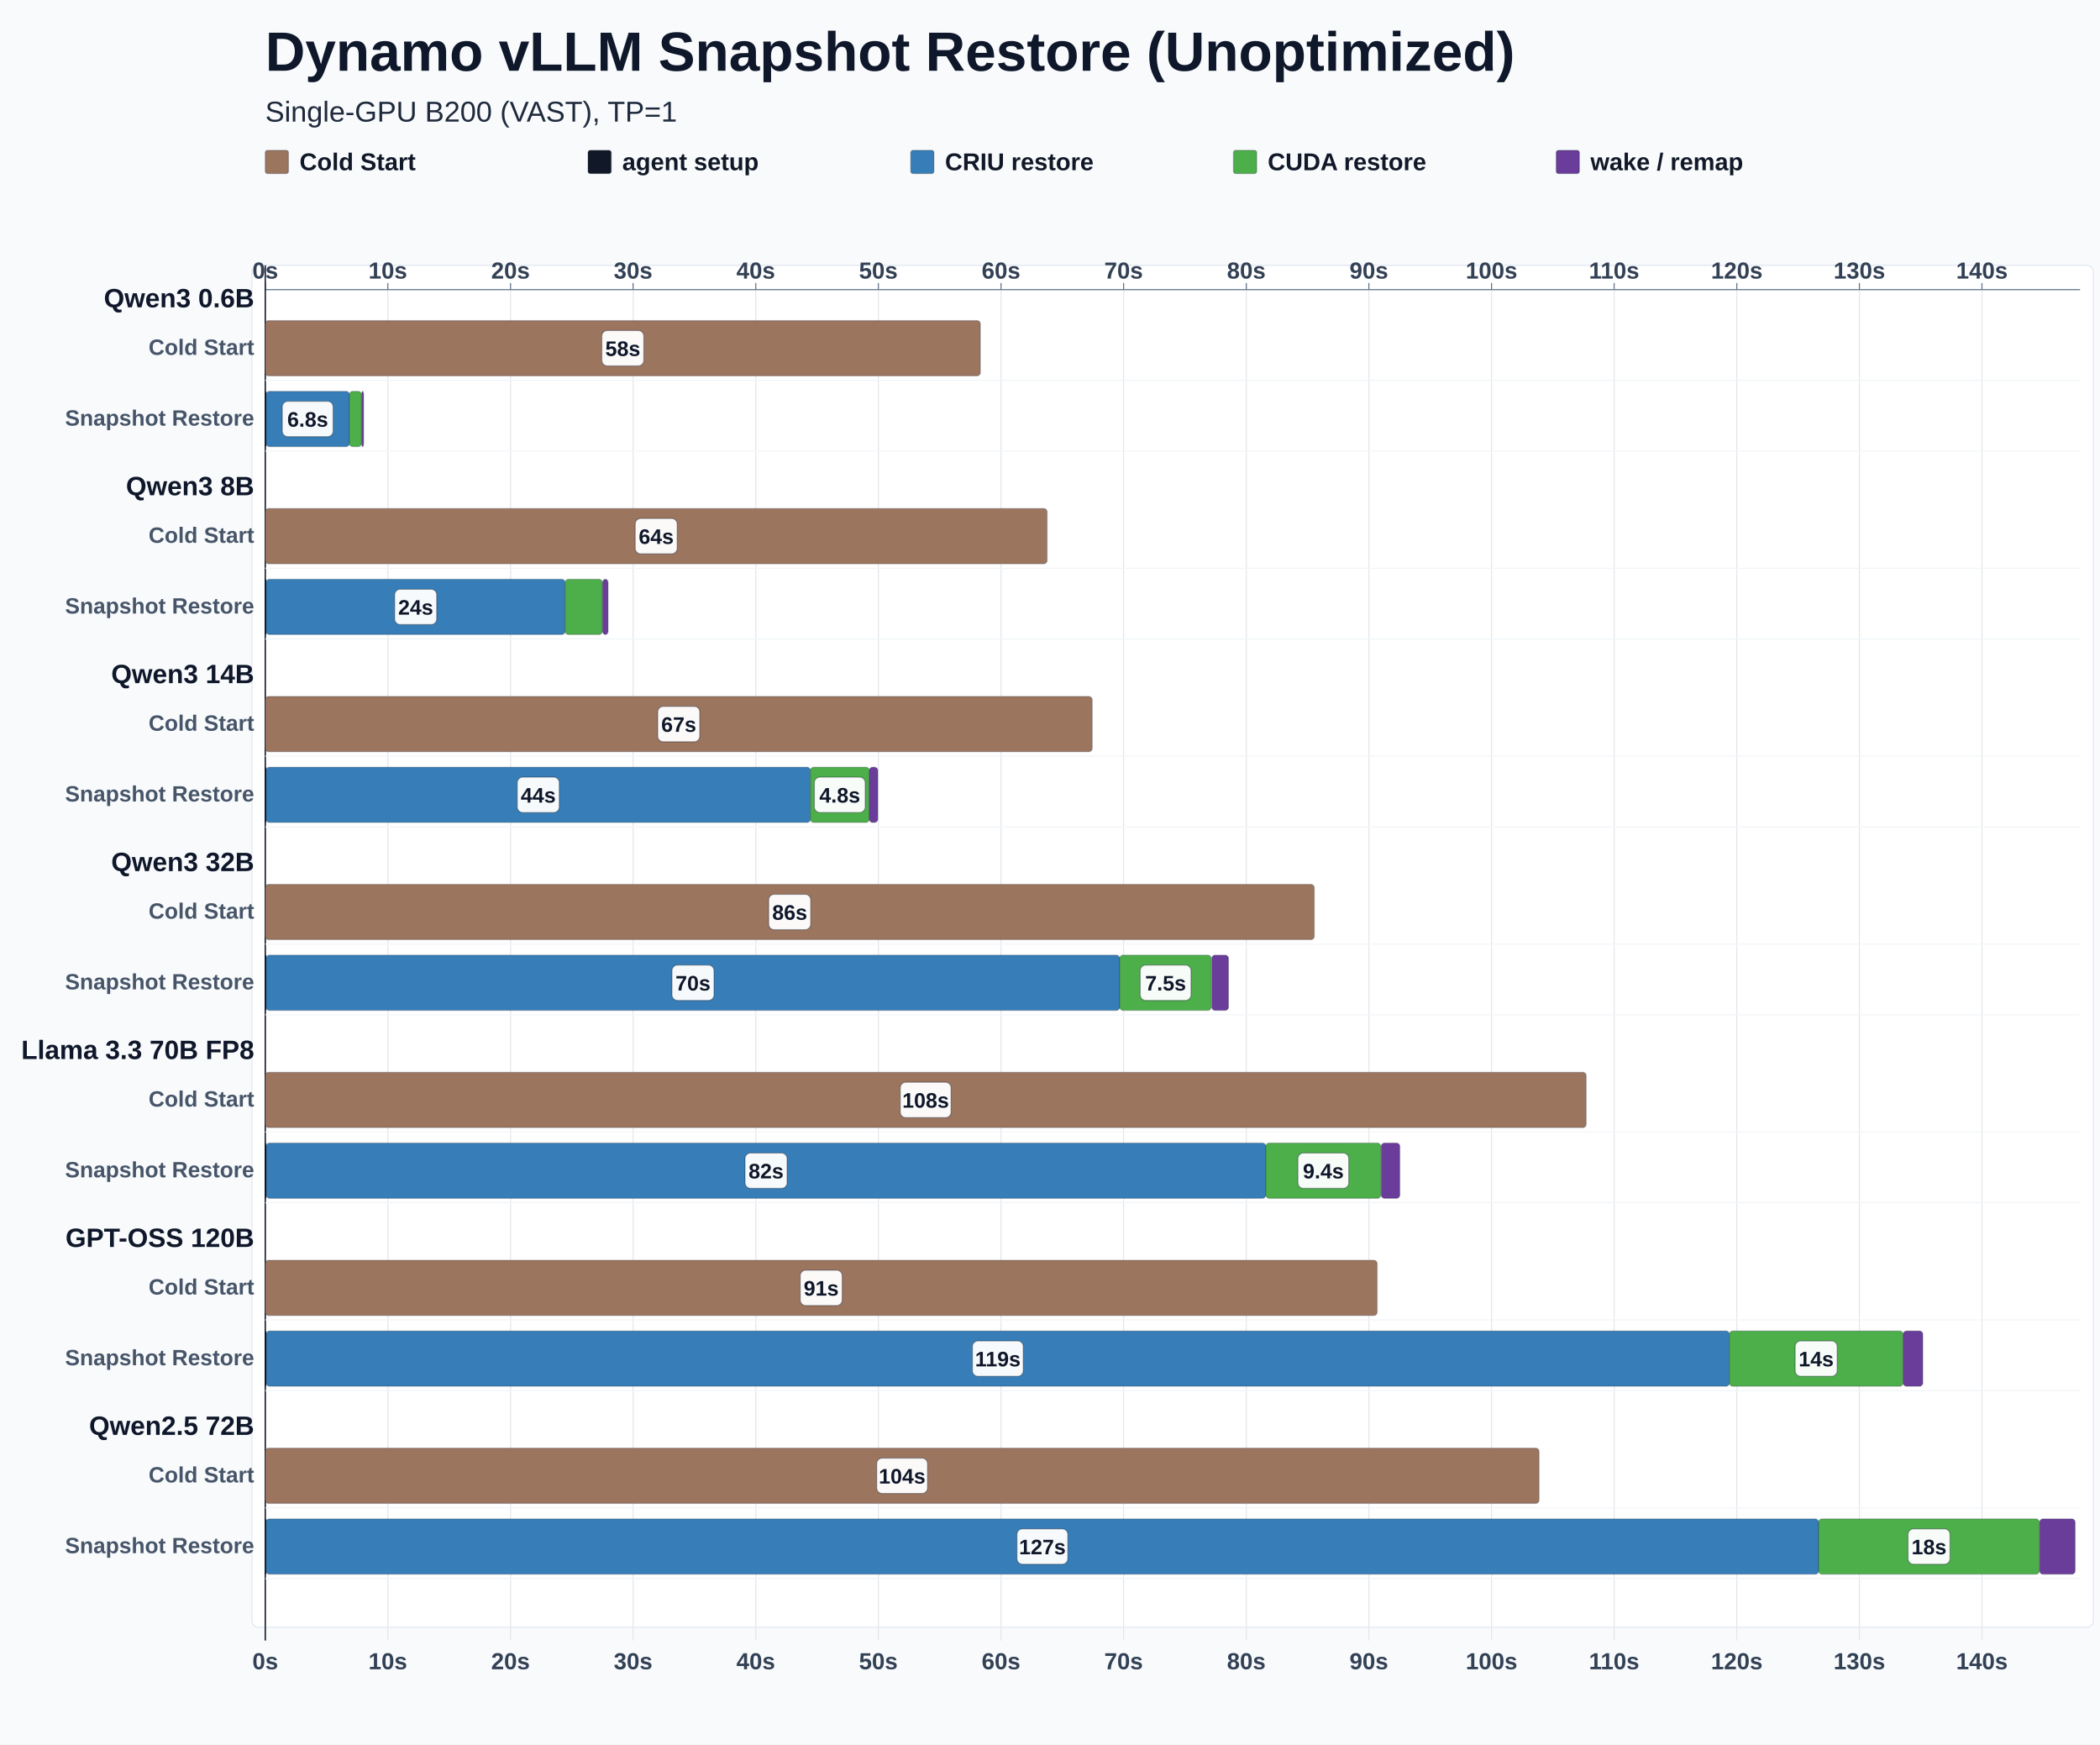
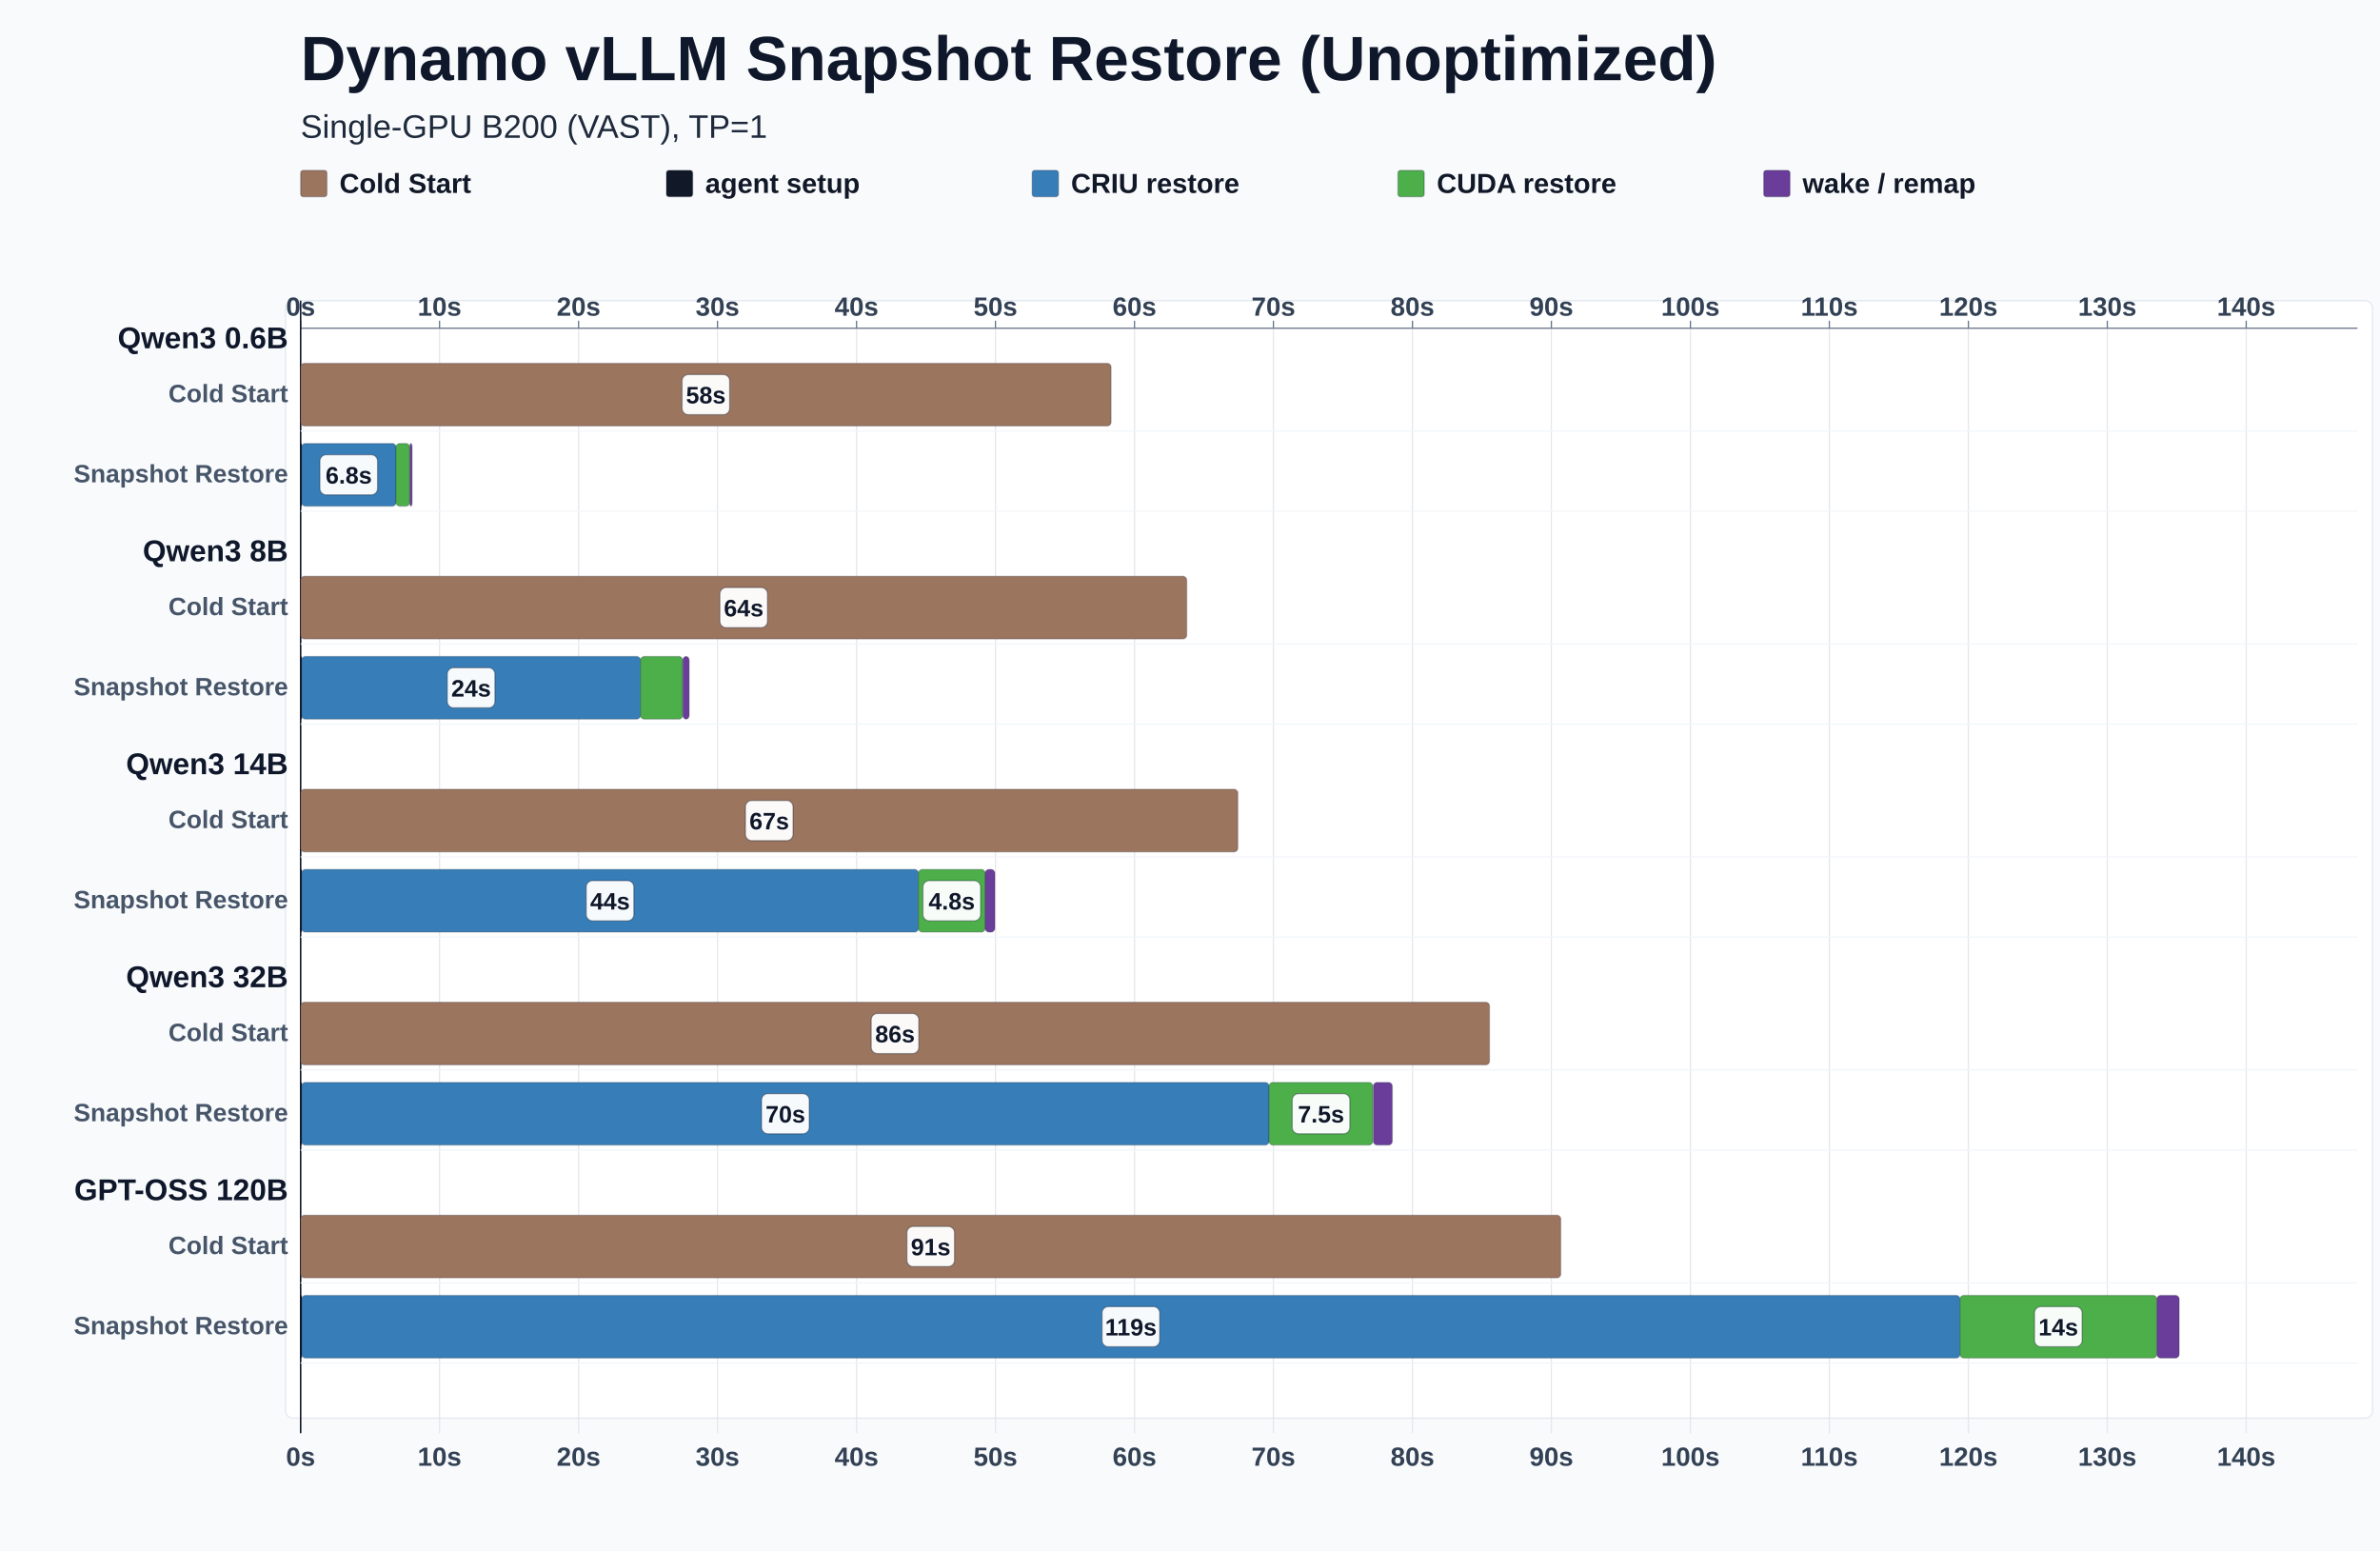
- <svg xmlns="http://www.w3.org/2000/svg" width="1900" height="1578" viewBox="0 0 1900 1578" style="background:#f8fafc;color-scheme:light">
+ <svg xmlns="http://www.w3.org/2000/svg" width="1900" height="1238" viewBox="0 0 1900 1238" style="background:#f8fafc;color-scheme:light">
  <style>
      text { font-family: Arial, Helvetica, sans-serif; fill: #0f172a; }
      .title { font-size: 50px; font-weight: 800; }
      .subtitle { font-size: 26px; font-weight: 500; fill: #1e293b; }
      .model-label { font-size: 24px; font-weight: 800; }
      .lane-label { font-size: 20px; font-weight: 700; fill: #475569; }
      .axis-label { font-size: 21px; font-weight: 700; fill: #334155; }
      .legend-label { font-size: 22px; font-weight: 700; fill: #111827; }
      .bar-label { font-size: 19px; font-weight: 800; fill: #0f172a; }
    </style>
  <rect width="100%" height="100%" fill="#f8fafc" />
-   <rect x="228" y="240" width="1666" height="1232" rx="6" fill="#ffffff" stroke="#e2e8f0" />
+   <rect x="228" y="240" width="1666" height="892" rx="6" fill="#ffffff" stroke="#e2e8f0" />
  <text class="title" x="240" y="64">Dynamo vLLM Snapshot Restore (Unoptimized)</text>
  <text class="subtitle" x="240" y="110">Single-GPU B200 (VAST), TP=1</text>
-   <line x1="240.0" y1="262" x2="240.0" y2="1484" stroke="#e5e7eb" />
+   <line x1="240.0" y1="262" x2="240.0" y2="1144" stroke="#e5e7eb" />
  <line x1="240.0" y1="256" x2="240.0" y2="262" stroke="#64748b" />
  <text class="axis-label" x="240.0" y="252" text-anchor="middle">0s</text>
-   <text class="axis-label" x="240.0" y="1510" text-anchor="middle">0s</text>
-   <line x1="350.9" y1="262" x2="350.9" y2="1484" stroke="#e5e7eb" />
+   <text class="axis-label" x="240.0" y="1170" text-anchor="middle">0s</text>
+   <line x1="350.9" y1="262" x2="350.9" y2="1144" stroke="#e5e7eb" />
  <line x1="350.9" y1="256" x2="350.9" y2="262" stroke="#64748b" />
  <text class="axis-label" x="350.9" y="252" text-anchor="middle">10s</text>
-   <text class="axis-label" x="350.9" y="1510" text-anchor="middle">10s</text>
-   <line x1="461.9" y1="262" x2="461.9" y2="1484" stroke="#e5e7eb" />
+   <text class="axis-label" x="350.9" y="1170" text-anchor="middle">10s</text>
+   <line x1="461.9" y1="262" x2="461.9" y2="1144" stroke="#e5e7eb" />
  <line x1="461.9" y1="256" x2="461.9" y2="262" stroke="#64748b" />
  <text class="axis-label" x="461.9" y="252" text-anchor="middle">20s</text>
-   <text class="axis-label" x="461.9" y="1510" text-anchor="middle">20s</text>
-   <line x1="572.8" y1="262" x2="572.8" y2="1484" stroke="#e5e7eb" />
+   <text class="axis-label" x="461.9" y="1170" text-anchor="middle">20s</text>
+   <line x1="572.8" y1="262" x2="572.8" y2="1144" stroke="#e5e7eb" />
  <line x1="572.8" y1="256" x2="572.8" y2="262" stroke="#64748b" />
  <text class="axis-label" x="572.8" y="252" text-anchor="middle">30s</text>
-   <text class="axis-label" x="572.8" y="1510" text-anchor="middle">30s</text>
-   <line x1="683.8" y1="262" x2="683.8" y2="1484" stroke="#e5e7eb" />
+   <text class="axis-label" x="572.8" y="1170" text-anchor="middle">30s</text>
+   <line x1="683.8" y1="262" x2="683.8" y2="1144" stroke="#e5e7eb" />
  <line x1="683.8" y1="256" x2="683.8" y2="262" stroke="#64748b" />
  <text class="axis-label" x="683.8" y="252" text-anchor="middle">40s</text>
-   <text class="axis-label" x="683.8" y="1510" text-anchor="middle">40s</text>
-   <line x1="794.7" y1="262" x2="794.7" y2="1484" stroke="#e5e7eb" />
+   <text class="axis-label" x="683.8" y="1170" text-anchor="middle">40s</text>
+   <line x1="794.7" y1="262" x2="794.7" y2="1144" stroke="#e5e7eb" />
  <line x1="794.7" y1="256" x2="794.7" y2="262" stroke="#64748b" />
  <text class="axis-label" x="794.7" y="252" text-anchor="middle">50s</text>
-   <text class="axis-label" x="794.7" y="1510" text-anchor="middle">50s</text>
-   <line x1="905.7" y1="262" x2="905.7" y2="1484" stroke="#e5e7eb" />
+   <text class="axis-label" x="794.7" y="1170" text-anchor="middle">50s</text>
+   <line x1="905.7" y1="262" x2="905.7" y2="1144" stroke="#e5e7eb" />
  <line x1="905.7" y1="256" x2="905.7" y2="262" stroke="#64748b" />
  <text class="axis-label" x="905.7" y="252" text-anchor="middle">60s</text>
-   <text class="axis-label" x="905.7" y="1510" text-anchor="middle">60s</text>
-   <line x1="1016.6" y1="262" x2="1016.6" y2="1484" stroke="#e5e7eb" />
+   <text class="axis-label" x="905.7" y="1170" text-anchor="middle">60s</text>
+   <line x1="1016.6" y1="262" x2="1016.6" y2="1144" stroke="#e5e7eb" />
  <line x1="1016.6" y1="256" x2="1016.6" y2="262" stroke="#64748b" />
  <text class="axis-label" x="1016.6" y="252" text-anchor="middle">70s</text>
-   <text class="axis-label" x="1016.6" y="1510" text-anchor="middle">70s</text>
-   <line x1="1127.6" y1="262" x2="1127.6" y2="1484" stroke="#e5e7eb" />
+   <text class="axis-label" x="1016.6" y="1170" text-anchor="middle">70s</text>
+   <line x1="1127.6" y1="262" x2="1127.6" y2="1144" stroke="#e5e7eb" />
  <line x1="1127.6" y1="256" x2="1127.6" y2="262" stroke="#64748b" />
  <text class="axis-label" x="1127.6" y="252" text-anchor="middle">80s</text>
-   <text class="axis-label" x="1127.6" y="1510" text-anchor="middle">80s</text>
-   <line x1="1238.5" y1="262" x2="1238.5" y2="1484" stroke="#e5e7eb" />
+   <text class="axis-label" x="1127.6" y="1170" text-anchor="middle">80s</text>
+   <line x1="1238.5" y1="262" x2="1238.5" y2="1144" stroke="#e5e7eb" />
  <line x1="1238.5" y1="256" x2="1238.5" y2="262" stroke="#64748b" />
  <text class="axis-label" x="1238.5" y="252" text-anchor="middle">90s</text>
-   <text class="axis-label" x="1238.5" y="1510" text-anchor="middle">90s</text>
-   <line x1="1349.5" y1="262" x2="1349.5" y2="1484" stroke="#e5e7eb" />
+   <text class="axis-label" x="1238.5" y="1170" text-anchor="middle">90s</text>
+   <line x1="1349.5" y1="262" x2="1349.5" y2="1144" stroke="#e5e7eb" />
  <line x1="1349.5" y1="256" x2="1349.5" y2="262" stroke="#64748b" />
  <text class="axis-label" x="1349.5" y="252" text-anchor="middle">100s</text>
-   <text class="axis-label" x="1349.5" y="1510" text-anchor="middle">100s</text>
-   <line x1="1460.4" y1="262" x2="1460.4" y2="1484" stroke="#e5e7eb" />
+   <text class="axis-label" x="1349.5" y="1170" text-anchor="middle">100s</text>
+   <line x1="1460.4" y1="262" x2="1460.4" y2="1144" stroke="#e5e7eb" />
  <line x1="1460.4" y1="256" x2="1460.4" y2="262" stroke="#64748b" />
  <text class="axis-label" x="1460.4" y="252" text-anchor="middle">110s</text>
-   <text class="axis-label" x="1460.4" y="1510" text-anchor="middle">110s</text>
-   <line x1="1571.4" y1="262" x2="1571.4" y2="1484" stroke="#e5e7eb" />
+   <text class="axis-label" x="1460.4" y="1170" text-anchor="middle">110s</text>
+   <line x1="1571.4" y1="262" x2="1571.4" y2="1144" stroke="#e5e7eb" />
  <line x1="1571.4" y1="256" x2="1571.4" y2="262" stroke="#64748b" />
  <text class="axis-label" x="1571.4" y="252" text-anchor="middle">120s</text>
-   <text class="axis-label" x="1571.4" y="1510" text-anchor="middle">120s</text>
-   <line x1="1682.3" y1="262" x2="1682.3" y2="1484" stroke="#e5e7eb" />
+   <text class="axis-label" x="1571.4" y="1170" text-anchor="middle">120s</text>
+   <line x1="1682.3" y1="262" x2="1682.3" y2="1144" stroke="#e5e7eb" />
  <line x1="1682.3" y1="256" x2="1682.3" y2="262" stroke="#64748b" />
  <text class="axis-label" x="1682.3" y="252" text-anchor="middle">130s</text>
-   <text class="axis-label" x="1682.3" y="1510" text-anchor="middle">130s</text>
-   <line x1="1793.2" y1="262" x2="1793.2" y2="1484" stroke="#e5e7eb" />
+   <text class="axis-label" x="1682.3" y="1170" text-anchor="middle">130s</text>
+   <line x1="1793.2" y1="262" x2="1793.2" y2="1144" stroke="#e5e7eb" />
  <line x1="1793.2" y1="256" x2="1793.2" y2="262" stroke="#64748b" />
  <text class="axis-label" x="1793.2" y="252" text-anchor="middle">140s</text>
-   <text class="axis-label" x="1793.2" y="1510" text-anchor="middle">140s</text>
+   <text class="axis-label" x="1793.2" y="1170" text-anchor="middle">140s</text>
  <line x1="240" y1="262" x2="1882" y2="262" stroke="#64748b" stroke-width="1" />
-   <line x1="240.0" y1="240" x2="240.0" y2="1484" stroke="#0f172a" stroke-width="1.2" />
+   <line x1="240.0" y1="240" x2="240.0" y2="1144" stroke="#0f172a" stroke-width="1.2" />
  <text class="model-label" x="230" y="278.0" text-anchor="end">Qwen3 0.6B</text>
  <text class="lane-label" x="230" y="321" text-anchor="end">Cold Start</text>
  <line x1="240" y1="344" x2="1882" y2="344" stroke="#f1f5f9" />
  <text class="lane-label" x="230" y="385" text-anchor="end">Snapshot Restore</text>
  <line x1="240" y1="408" x2="1882" y2="408" stroke="#f1f5f9" />
  <rect x="240.0" y="290" width="647.0" height="50" rx="3" fill="#9C755F" stroke="#0f172a" stroke-opacity="0.22" stroke-width="1">
</rect>
  <rect x="544.5" y="299.0" width="38.0" height="32" rx="5" fill="#ffffff" fill-opacity="0.96" stroke="#0f172a" stroke-opacity="0.35" />
  <text class="bar-label" x="563.5" y="322.0" text-anchor="middle">58s</text>
  <rect x="240.0" y="354" width="1.0" height="50" rx="3" fill="#111827" stroke="#0f172a" stroke-opacity="0.22" stroke-width="1">
</rect>
  <rect x="240.8" y="354" width="75.4" height="50" rx="3" fill="#377eb8" stroke="#0f172a" stroke-opacity="0.22" stroke-width="1">
</rect>
  <rect x="255.4" y="363.0" width="46.0" height="32" rx="5" fill="#ffffff" fill-opacity="0.96" stroke="#0f172a" stroke-opacity="0.35" />
  <text class="bar-label" x="278.4" y="386.0" text-anchor="middle">6.8s</text>
  <rect x="316.1" y="354" width="11.0" height="50" rx="3" fill="#4daf4a" stroke="#0f172a" stroke-opacity="0.22" stroke-width="1">
</rect>
  <rect x="327.2" y="354" width="1.8" height="50" rx="3" fill="#6a3d9a" stroke="#0f172a" stroke-opacity="0.22" stroke-width="1">
</rect>
  <text class="model-label" x="230" y="448.0" text-anchor="end">Qwen3 8B</text>
  <text class="lane-label" x="230" y="491" text-anchor="end">Cold Start</text>
  <line x1="240" y1="514" x2="1882" y2="514" stroke="#f1f5f9" />
  <text class="lane-label" x="230" y="555" text-anchor="end">Snapshot Restore</text>
  <line x1="240" y1="578" x2="1882" y2="578" stroke="#f1f5f9" />
  <rect x="240.0" y="460" width="707.4" height="50" rx="3" fill="#9C755F" stroke="#0f172a" stroke-opacity="0.22" stroke-width="1">
</rect>
  <rect x="574.7" y="469.0" width="38.0" height="32" rx="5" fill="#ffffff" fill-opacity="0.96" stroke="#0f172a" stroke-opacity="0.35" />
  <text class="bar-label" x="593.7" y="492.0" text-anchor="middle">64s</text>
  <rect x="240.0" y="524" width="1.0" height="50" rx="3" fill="#111827" stroke="#0f172a" stroke-opacity="0.22" stroke-width="1">
</rect>
  <rect x="240.8" y="524" width="270.5" height="50" rx="3" fill="#377eb8" stroke="#0f172a" stroke-opacity="0.22" stroke-width="1">
</rect>
  <rect x="357.1" y="533.0" width="38.0" height="32" rx="5" fill="#ffffff" fill-opacity="0.96" stroke="#0f172a" stroke-opacity="0.35" />
  <text class="bar-label" x="376.1" y="556.0" text-anchor="middle">24s</text>
  <rect x="511.3" y="524" width="33.7" height="50" rx="3" fill="#4daf4a" stroke="#0f172a" stroke-opacity="0.22" stroke-width="1">
</rect>
  <rect x="545.2" y="524" width="5.0" height="50" rx="3" fill="#6a3d9a" stroke="#0f172a" stroke-opacity="0.22" stroke-width="1">
</rect>
  <text class="model-label" x="230" y="618.0" text-anchor="end">Qwen3 14B</text>
  <text class="lane-label" x="230" y="661" text-anchor="end">Cold Start</text>
  <line x1="240" y1="684" x2="1882" y2="684" stroke="#f1f5f9" />
  <text class="lane-label" x="230" y="725" text-anchor="end">Snapshot Restore</text>
  <line x1="240" y1="748" x2="1882" y2="748" stroke="#f1f5f9" />
  <rect x="240.0" y="630" width="748.2" height="50" rx="3" fill="#9C755F" stroke="#0f172a" stroke-opacity="0.22" stroke-width="1">
</rect>
  <rect x="595.1" y="639.0" width="38.0" height="32" rx="5" fill="#ffffff" fill-opacity="0.96" stroke="#0f172a" stroke-opacity="0.35" />
  <text class="bar-label" x="614.1" y="662.0" text-anchor="middle">67s</text>
  <rect x="240.0" y="694" width="1.0" height="50" rx="3" fill="#111827" stroke="#0f172a" stroke-opacity="0.22" stroke-width="1">
</rect>
  <rect x="240.8" y="694" width="492.4" height="50" rx="3" fill="#377eb8" stroke="#0f172a" stroke-opacity="0.22" stroke-width="1">
</rect>
  <rect x="468.0" y="703.0" width="38.0" height="32" rx="5" fill="#ffffff" fill-opacity="0.96" stroke="#0f172a" stroke-opacity="0.35" />
  <text class="bar-label" x="487.0" y="726.0" text-anchor="middle">44s</text>
  <rect x="733.2" y="694" width="53.3" height="50" rx="3" fill="#4daf4a" stroke="#0f172a" stroke-opacity="0.22" stroke-width="1">
</rect>
  <rect x="736.8" y="703.0" width="46.0" height="32" rx="5" fill="#ffffff" fill-opacity="0.96" stroke="#0f172a" stroke-opacity="0.35" />
  <text class="bar-label" x="759.8" y="726.0" text-anchor="middle">4.8s</text>
  <rect x="786.5" y="694" width="7.7" height="50" rx="3" fill="#6a3d9a" stroke="#0f172a" stroke-opacity="0.22" stroke-width="1">
</rect>
  <text class="model-label" x="230" y="788.0" text-anchor="end">Qwen3 32B</text>
  <text class="lane-label" x="230" y="831" text-anchor="end">Cold Start</text>
  <line x1="240" y1="854" x2="1882" y2="854" stroke="#f1f5f9" />
  <text class="lane-label" x="230" y="895" text-anchor="end">Snapshot Restore</text>
  <line x1="240" y1="918" x2="1882" y2="918" stroke="#f1f5f9" />
  <rect x="240.0" y="800" width="949.1" height="50" rx="3" fill="#9C755F" stroke="#0f172a" stroke-opacity="0.22" stroke-width="1">
</rect>
  <rect x="695.5" y="809.0" width="38.0" height="32" rx="5" fill="#ffffff" fill-opacity="0.96" stroke="#0f172a" stroke-opacity="0.35" />
  <text class="bar-label" x="714.5" y="832.0" text-anchor="middle">86s</text>
  <rect x="240.0" y="864" width="1.0" height="50" rx="3" fill="#111827" stroke="#0f172a" stroke-opacity="0.22" stroke-width="1">
</rect>
  <rect x="240.8" y="864" width="772.3" height="50" rx="3" fill="#377eb8" stroke="#0f172a" stroke-opacity="0.22" stroke-width="1">
</rect>
  <rect x="608.0" y="873.0" width="38.0" height="32" rx="5" fill="#ffffff" fill-opacity="0.96" stroke="#0f172a" stroke-opacity="0.35" />
  <text class="bar-label" x="627.0" y="896.0" text-anchor="middle">70s</text>
  <rect x="1013.1" y="864" width="82.8" height="50" rx="3" fill="#4daf4a" stroke="#0f172a" stroke-opacity="0.22" stroke-width="1">
</rect>
  <rect x="1031.6" y="873.0" width="46.0" height="32" rx="5" fill="#ffffff" fill-opacity="0.96" stroke="#0f172a" stroke-opacity="0.35" />
  <text class="bar-label" x="1054.6" y="896.0" text-anchor="middle">7.5s</text>
  <rect x="1096.4" y="864" width="15.1" height="50" rx="3" fill="#6a3d9a" stroke="#0f172a" stroke-opacity="0.22" stroke-width="1">
</rect>
-   <text class="model-label" x="230" y="958.0" text-anchor="end">Llama 3.3 70B FP8</text>
+   <text class="model-label" x="230" y="958.0" text-anchor="end">GPT-OSS 120B</text>
  <text class="lane-label" x="230" y="1001" text-anchor="end">Cold Start</text>
  <line x1="240" y1="1024" x2="1882" y2="1024" stroke="#f1f5f9" />
  <text class="lane-label" x="230" y="1065" text-anchor="end">Snapshot Restore</text>
  <line x1="240" y1="1088" x2="1882" y2="1088" stroke="#f1f5f9" />
-   <rect x="240.0" y="970" width="1195.1" height="50" rx="3" fill="#9C755F" stroke="#0f172a" stroke-opacity="0.22" stroke-width="1">
+   <rect x="240.0" y="970" width="1006.0" height="50" rx="3" fill="#9C755F" stroke="#0f172a" stroke-opacity="0.22" stroke-width="1">
</rect>
-   <rect x="814.5" y="979.0" width="46.0" height="32" rx="5" fill="#ffffff" fill-opacity="0.96" stroke="#0f172a" stroke-opacity="0.35" />
-   <text class="bar-label" x="837.5" y="1002.0" text-anchor="middle">108s</text>
+   <rect x="724.0" y="979.0" width="38.0" height="32" rx="5" fill="#ffffff" fill-opacity="0.96" stroke="#0f172a" stroke-opacity="0.35" />
+   <text class="bar-label" x="743.0" y="1002.0" text-anchor="middle">91s</text>
  <rect x="240.0" y="1034" width="1.0" height="50" rx="3" fill="#111827" stroke="#0f172a" stroke-opacity="0.22" stroke-width="1">
</rect>
-   <rect x="240.9" y="1034" width="904.4" height="50" rx="3" fill="#377eb8" stroke="#0f172a" stroke-opacity="0.22" stroke-width="1">
+   <rect x="240.9" y="1034" width="1323.8" height="50" rx="3" fill="#377eb8" stroke="#0f172a" stroke-opacity="0.22" stroke-width="1">
</rect>
-   <rect x="674.1" y="1043.0" width="38.0" height="32" rx="5" fill="#ffffff" fill-opacity="0.96" stroke="#0f172a" stroke-opacity="0.35" />
-   <text class="bar-label" x="693.1" y="1066.0" text-anchor="middle">82s</text>
-   <rect x="1145.3" y="1034" width="104.0" height="50" rx="3" fill="#4daf4a" stroke="#0f172a" stroke-opacity="0.22" stroke-width="1">
+   <rect x="879.8" y="1043.0" width="46.0" height="32" rx="5" fill="#ffffff" fill-opacity="0.96" stroke="#0f172a" stroke-opacity="0.35" />
+   <text class="bar-label" x="902.8" y="1066.0" text-anchor="middle">119s</text>
+   <rect x="1564.7" y="1034" width="157.1" height="50" rx="3" fill="#4daf4a" stroke="#0f172a" stroke-opacity="0.22" stroke-width="1">
</rect>
-   <rect x="1174.3" y="1043.0" width="46.0" height="32" rx="5" fill="#ffffff" fill-opacity="0.96" stroke="#0f172a" stroke-opacity="0.35" />
-   <text class="bar-label" x="1197.3" y="1066.0" text-anchor="middle">9.4s</text>
-   <rect x="1249.7" y="1034" width="16.8" height="50" rx="3" fill="#6a3d9a" stroke="#0f172a" stroke-opacity="0.22" stroke-width="1">
- </rect>
-   <text class="model-label" x="230" y="1128.0" text-anchor="end">GPT-OSS 120B</text>
-   <text class="lane-label" x="230" y="1171" text-anchor="end">Cold Start</text>
-   <line x1="240" y1="1194" x2="1882" y2="1194" stroke="#f1f5f9" />
-   <text class="lane-label" x="230" y="1235" text-anchor="end">Snapshot Restore</text>
-   <line x1="240" y1="1258" x2="1882" y2="1258" stroke="#f1f5f9" />
-   <rect x="240.0" y="1140" width="1006.0" height="50" rx="3" fill="#9C755F" stroke="#0f172a" stroke-opacity="0.22" stroke-width="1">
- </rect>
-   <rect x="724.0" y="1149.0" width="38.0" height="32" rx="5" fill="#ffffff" fill-opacity="0.96" stroke="#0f172a" stroke-opacity="0.35" />
-   <text class="bar-label" x="743.0" y="1172.0" text-anchor="middle">91s</text>
-   <rect x="240.0" y="1204" width="1.0" height="50" rx="3" fill="#111827" stroke="#0f172a" stroke-opacity="0.22" stroke-width="1">
- </rect>
-   <rect x="240.9" y="1204" width="1323.8" height="50" rx="3" fill="#377eb8" stroke="#0f172a" stroke-opacity="0.22" stroke-width="1">
- </rect>
-   <rect x="879.8" y="1213.0" width="46.0" height="32" rx="5" fill="#ffffff" fill-opacity="0.96" stroke="#0f172a" stroke-opacity="0.35" />
-   <text class="bar-label" x="902.8" y="1236.0" text-anchor="middle">119s</text>
-   <rect x="1564.7" y="1204" width="157.1" height="50" rx="3" fill="#4daf4a" stroke="#0f172a" stroke-opacity="0.22" stroke-width="1">
- </rect>
-   <rect x="1624.2" y="1213.0" width="38.0" height="32" rx="5" fill="#ffffff" fill-opacity="0.96" stroke="#0f172a" stroke-opacity="0.35" />
-   <text class="bar-label" x="1643.2" y="1236.0" text-anchor="middle">14s</text>
-   <rect x="1721.9" y="1204" width="17.8" height="50" rx="3" fill="#6a3d9a" stroke="#0f172a" stroke-opacity="0.22" stroke-width="1">
- </rect>
-   <text class="model-label" x="230" y="1298.0" text-anchor="end">Qwen2.5 72B</text>
-   <text class="lane-label" x="230" y="1341" text-anchor="end">Cold Start</text>
-   <line x1="240" y1="1364" x2="1882" y2="1364" stroke="#f1f5f9" />
-   <text class="lane-label" x="230" y="1405" text-anchor="end">Snapshot Restore</text>
-   <line x1="240" y1="1428" x2="1882" y2="1428" stroke="#f1f5f9" />
-   <rect x="240.0" y="1310" width="1152.5" height="50" rx="3" fill="#9C755F" stroke="#0f172a" stroke-opacity="0.22" stroke-width="1">
- </rect>
-   <rect x="793.2" y="1319.0" width="46.0" height="32" rx="5" fill="#ffffff" fill-opacity="0.96" stroke="#0f172a" stroke-opacity="0.35" />
-   <text class="bar-label" x="816.2" y="1342.0" text-anchor="middle">104s</text>
-   <rect x="240.0" y="1374" width="1.0" height="50" rx="3" fill="#111827" stroke="#0f172a" stroke-opacity="0.22" stroke-width="1">
- </rect>
-   <rect x="240.7" y="1374" width="1404.7" height="50" rx="3" fill="#377eb8" stroke="#0f172a" stroke-opacity="0.22" stroke-width="1">
- </rect>
-   <rect x="920.1" y="1383.0" width="46.0" height="32" rx="5" fill="#ffffff" fill-opacity="0.96" stroke="#0f172a" stroke-opacity="0.35" />
-   <text class="bar-label" x="943.1" y="1406.0" text-anchor="middle">127s</text>
-   <rect x="1645.4" y="1374" width="199.7" height="50" rx="3" fill="#4daf4a" stroke="#0f172a" stroke-opacity="0.22" stroke-width="1">
- </rect>
-   <rect x="1726.3" y="1383.0" width="38.0" height="32" rx="5" fill="#ffffff" fill-opacity="0.96" stroke="#0f172a" stroke-opacity="0.35" />
-   <text class="bar-label" x="1745.3" y="1406.0" text-anchor="middle">18s</text>
-   <rect x="1845.4" y="1374" width="32.1" height="50" rx="3" fill="#6a3d9a" stroke="#0f172a" stroke-opacity="0.22" stroke-width="1">
+   <rect x="1624.2" y="1043.0" width="38.0" height="32" rx="5" fill="#ffffff" fill-opacity="0.96" stroke="#0f172a" stroke-opacity="0.35" />
+   <text class="bar-label" x="1643.2" y="1066.0" text-anchor="middle">14s</text>
+   <rect x="1721.9" y="1034" width="17.8" height="50" rx="3" fill="#6a3d9a" stroke="#0f172a" stroke-opacity="0.22" stroke-width="1">
</rect>
  <rect x="240" y="136" width="21" height="21" rx="2" fill="#9C755F" stroke="#0f172a" stroke-opacity="0.25" />
  <text class="legend-label" x="271" y="154">Cold Start</text>
  <rect x="532" y="136" width="21" height="21" rx="2" fill="#111827" stroke="#0f172a" stroke-opacity="0.25" />
  <text class="legend-label" x="563" y="154">agent setup</text>
  <rect x="824" y="136" width="21" height="21" rx="2" fill="#377eb8" stroke="#0f172a" stroke-opacity="0.25" />
  <text class="legend-label" x="855" y="154">CRIU restore</text>
  <rect x="1116" y="136" width="21" height="21" rx="2" fill="#4daf4a" stroke="#0f172a" stroke-opacity="0.25" />
  <text class="legend-label" x="1147" y="154">CUDA restore</text>
  <rect x="1408" y="136" width="21" height="21" rx="2" fill="#6a3d9a" stroke="#0f172a" stroke-opacity="0.25" />
  <text class="legend-label" x="1439" y="154">wake / remap</text>
</svg>
